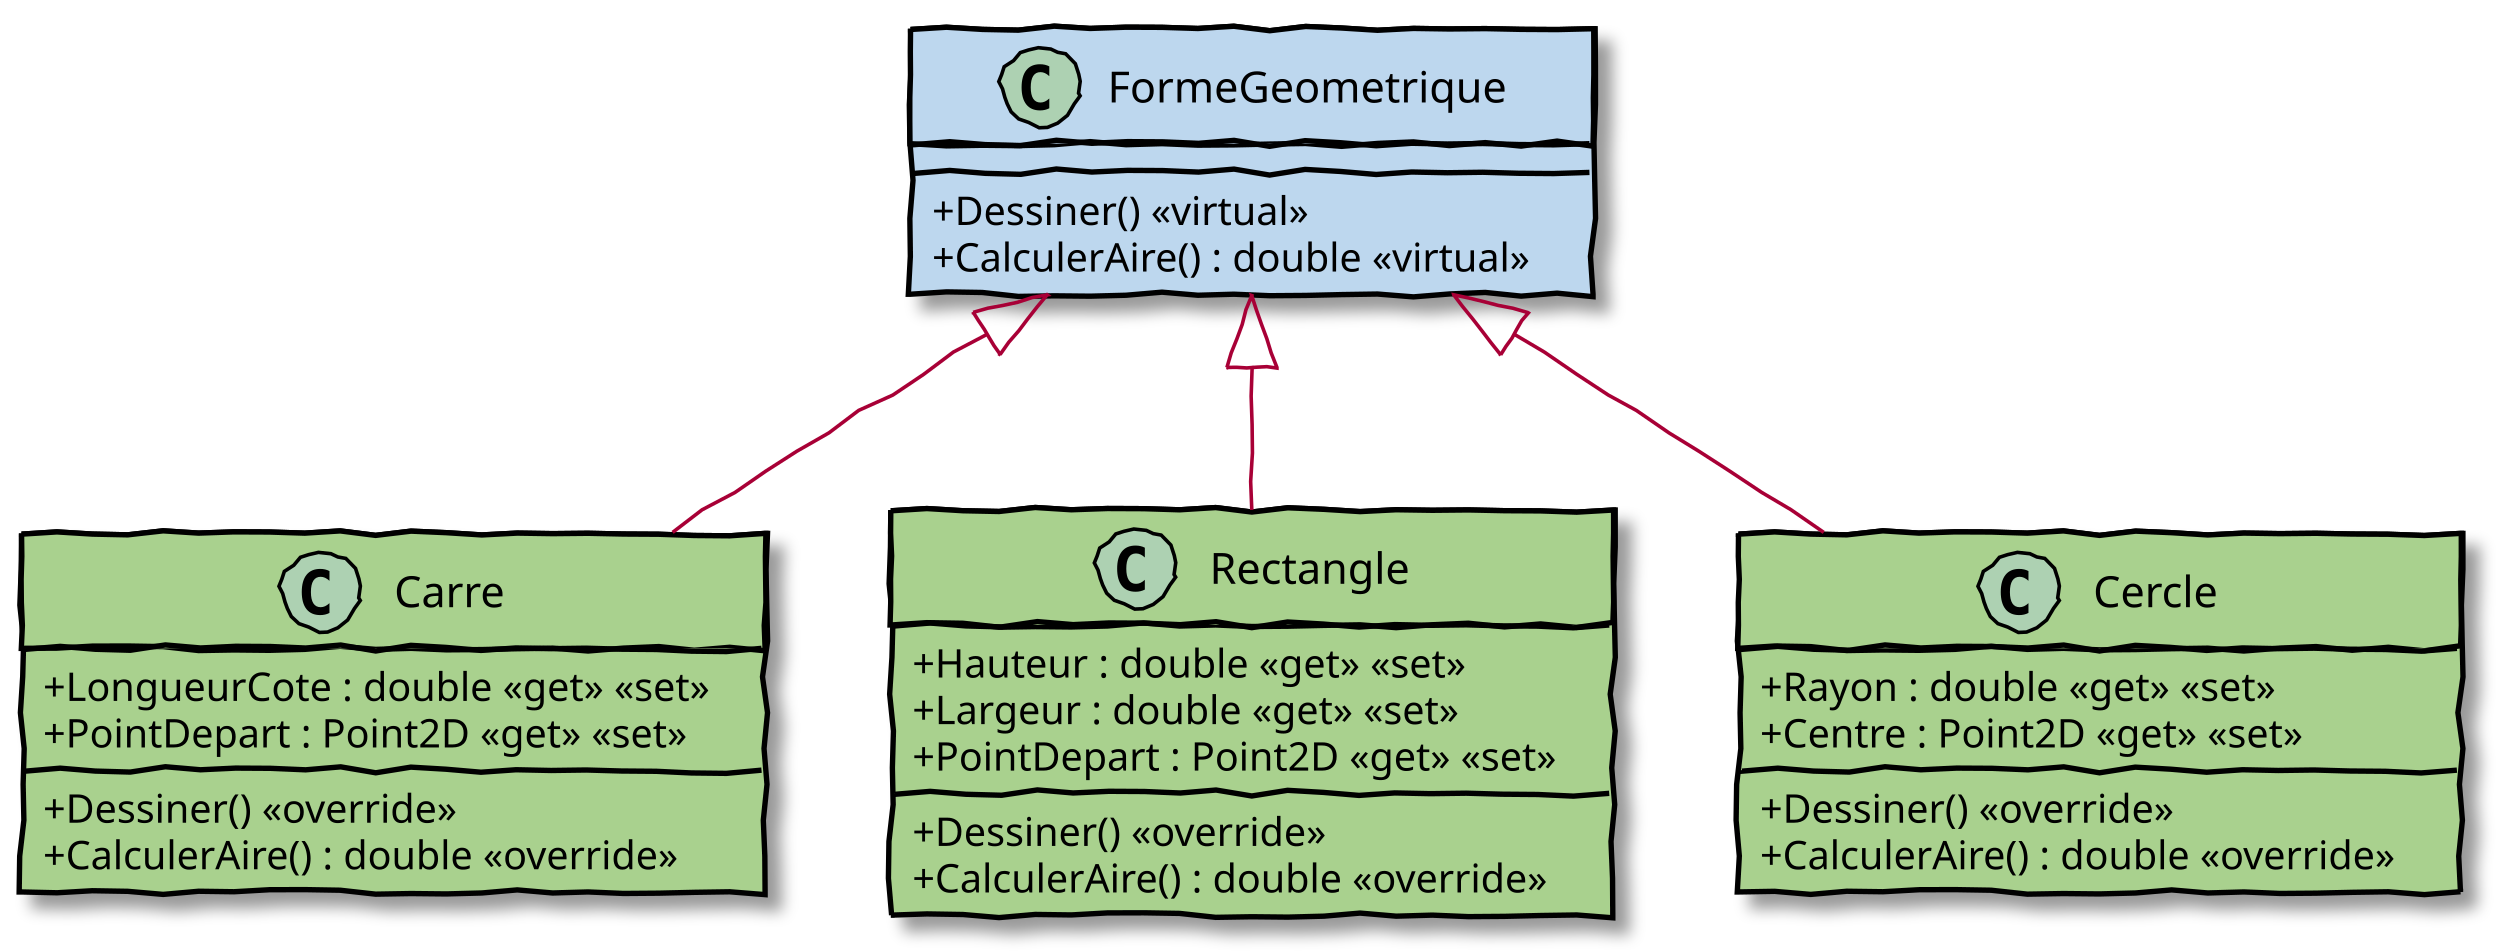
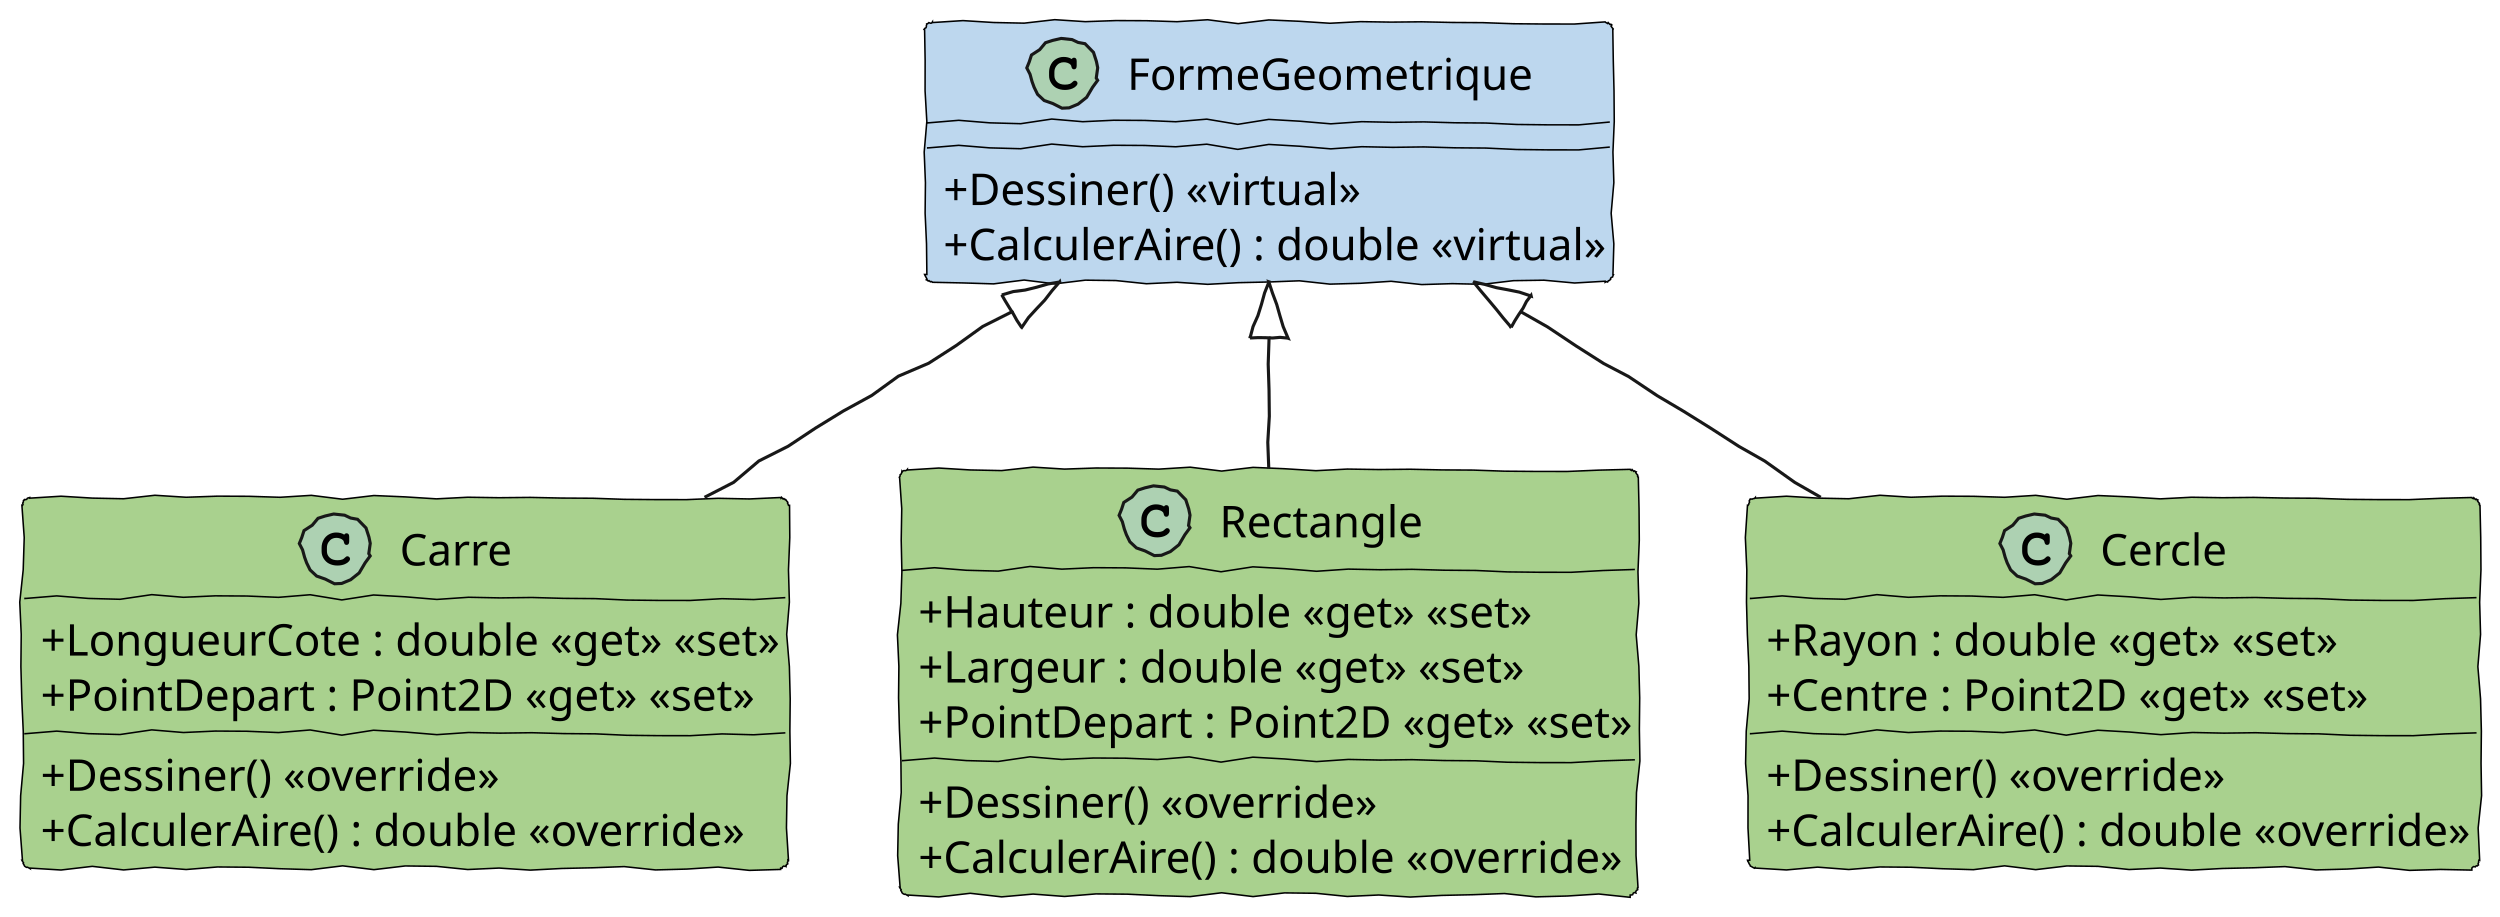
- <svg xmlns="http://www.w3.org/2000/svg" contentScriptType="application/ecmascript" contentStyleType="text/css" height="265px" preserveAspectRatio="none" style="width:696px;height:265px;" version="1.1" viewBox="0 0 696 265" width="696px" zoomAndPan="magnify">
-   <defs>
-     <filter height="300%" id="f1sbc9mkahw83j" width="300%" x="-1" y="-1">
-       <feGaussianBlur result="blurOut" stdDeviation="2.0" />
-       <feColorMatrix in="blurOut" result="blurOut2" type="matrix" values="0 0 0 0 0 0 0 0 0 0 0 0 0 0 0 0 0 0 .4 0" />
-       <feOffset dx="4.0" dy="4.0" in="blurOut2" result="blurOut3" />
-       <feBlend in="SourceGraphic" in2="blurOut3" mode="normal" />
-     </filter>
-   </defs>
+ <svg xmlns="http://www.w3.org/2000/svg" contentStyleType="text/css" height="293px" preserveAspectRatio="none" style="width:799px;height:293px;background:#FFFFFF;" version="1.1" viewBox="0 0 799 293" width="799px" zoomAndPan="magnify">
+   <defs />
  <g>
-     <polygon fill="#BDD7EE" filter="url(#f1sbc9mkahw83j)" points="253.5,8,253.5,8.21,263.5,7.586,273.5,8.193,283.5,8.4,293.5,7.287,303.5,7.922,313.5,7.574,323.5,7.617,333.5,7.932,343.5,7.309,353.5,8.554,363.5,7.37,373.5,7.802,383.5,8.432,393.5,7.914,403.5,8.068,413.5,7.968,423.5,8.178,433.5,8.239,443.5,8,444.086,8,444.171,18.559,444.179,29.117,443.755,39.676,443.964,50.234,444.202,60.793,442.779,71.352,443.5,81.91,443.5,82.589,433.5,81.614,423.5,82.444,413.5,81.415,403.5,81.842,393.5,82.652,383.5,81.861,373.5,82.016,363.5,82.249,353.5,82.326,343.5,81.906,333.5,82.197,323.5,81.338,313.5,82.195,303.5,82.458,293.5,82.355,283.5,82.523,273.5,81.427,263.5,81.258,253.5,81.91,252.879,81.91,253.441,71.352,253.304,60.793,254.181,50.234,253.325,39.676,253.157,29.117,253.728,18.559,253.5,8" style="stroke: #000000; stroke-width: 1.5;" />
-     <polygon fill="#BDD7EE" points="253.5,8,253.5,8.21,263.5,7.586,273.5,8.193,283.5,8.4,293.5,7.287,303.5,7.922,313.5,7.574,323.5,7.617,333.5,7.932,343.5,7.309,353.5,8.554,363.5,7.37,373.5,7.802,383.5,8.432,393.5,7.914,403.5,8.068,413.5,7.968,423.5,8.178,433.5,8.239,443.5,8,443.695,8,443.724,14.4,443.726,20.8,443.585,27.2,443.654,33.6,443.5,40,443.5,40.702,433.5,39.279,423.5,40.678,413.5,39.703,403.5,40.534,393.5,39.505,383.5,39.931,373.5,40.742,363.5,39.951,353.5,40.105,343.5,40.339,333.5,40.416,323.5,39.996,313.5,40.287,303.5,39.428,293.5,40.284,283.5,40.548,273.5,40.444,263.5,40.613,253.5,40,253.339,40,253.283,33.6,253.293,27.2,253.48,20.8,253.435,14.4,253.5,8" style="stroke: #000000; stroke-width: 1.5;" />
-     <polygon fill="#ADD1B2" points="300.711,26.676,299.098,28.879,297.191,32.106,294.464,34.28,291.597,35.47,289.312,35.573,286.375,34.086,283.603,33.114,281.5,31.141,280.396,28.883,279.742,27.084,279.101,24.736,278.06,22.715,278.86,20.741,279.56,18.579,282.189,16.869,284.039,14.651,286.328,13.914,289.05,13.28,292.54,13.657,294.452,14.559,296.675,14.967,299.377,17.736,300.319,20.659,300.729,22.653,300.265,25.94" style="stroke: #000000; stroke-width: 1.0;" />
-     <path d="M292.123,30.143 Q291.542,30.442 290.903,30.591 Q290.264,30.741 289.558,30.741 Q287.051,30.741 285.731,29.089 Q284.412,27.437 284.412,24.316 Q284.412,21.186 285.731,19.535 Q287.051,17.883 289.558,17.883 Q290.264,17.883 290.911,18.032 Q291.559,18.182 292.123,18.48 L292.123,21.203 Q291.492,20.622 290.899,20.352 Q290.305,20.082 289.674,20.082 Q288.33,20.082 287.645,21.149 Q286.96,22.216 286.96,24.316 Q286.96,26.408 287.645,27.474 Q288.33,28.541 289.674,28.541 Q290.305,28.541 290.899,28.271 Q291.492,28.002 292.123,27.42 Z " />
-     <text fill="#000000" font-family="sans-serif" font-size="12" lengthAdjust="spacingAndGlyphs" textLength="111" x="308.35" y="28.535">FormeGeometrique</text>
-     <path d="M254.5,40 L254.5,40.28 L264.395,39.448 L274.289,40.258 L284.184,40.533 L294.079,39.049 L303.974,39.896 L313.868,39.431 L323.763,39.489 L333.658,39.909 L343.553,39.078 L353.447,40.738 L363.342,39.16 L373.237,39.736 L383.132,40.576 L393.026,39.886 L402.921,40.091 L412.816,39.957 L422.711,40.238 L432.605,40.319 L442.5,40 " fill="#BDD7EE" style="stroke: #000000; stroke-width: 1.5;" />
-     <path d="M254.5,48 L254.5,48.28 L264.395,47.448 L274.289,48.258 L284.184,48.533 L294.079,47.049 L303.974,47.896 L313.868,47.431 L323.763,47.489 L333.658,47.909 L343.553,47.078 L353.447,48.738 L363.342,47.16 L373.237,47.736 L383.132,48.576 L393.026,47.886 L402.921,48.091 L412.816,47.957 L422.711,48.238 L432.605,48.319 L442.5,48 " fill="#BDD7EE" style="stroke: #000000; stroke-width: 1.5;" />
-     <text fill="#000000" font-family="sans-serif" font-size="11" lengthAdjust="spacingAndGlyphs" textLength="113" x="259.5" y="62.635">+Dessiner() «virtual»</text>
-     <text fill="#000000" font-family="sans-serif" font-size="11" lengthAdjust="spacingAndGlyphs" textLength="178" x="259.5" y="75.59">+CalculerAire() : double «virtual»</text>
-     <polygon fill="#A9D18E" filter="url(#f1sbc9mkahw83j)" points="6,148.5,6,148.71,15.857,148.086,25.714,148.693,35.571,148.9,45.429,147.787,55.286,148.422,65.143,148.073,75,148.117,84.857,148.432,94.714,147.809,104.571,149.054,114.429,147.87,124.286,148.302,134.143,148.932,144,148.414,153.857,148.568,163.714,148.468,173.571,148.679,183.429,148.739,193.286,149.086,203.143,149.171,213,148.5,213.679,148.5,213.255,158.482,213.464,168.464,213.702,178.446,212.279,188.428,213.679,198.41,212.703,208.392,213.534,218.374,212.505,228.356,212.931,238.338,213,248.32,213,249.062,203.143,248.272,193.286,248.426,183.429,248.659,173.571,248.737,163.714,248.316,153.857,248.607,144,247.748,134.143,248.605,124.286,248.869,114.429,248.765,104.571,248.933,94.714,247.837,84.857,247.668,75,247.699,65.143,248.261,55.286,248.124,45.429,249.002,35.571,248.146,25.714,247.977,15.857,248.549,6,248.32,5.333,248.32,5.481,238.338,6.649,228.356,6.436,218.374,6.734,208.392,5.678,198.41,6.319,188.428,6.59,178.446,5.528,168.464,5.904,158.482,6,148.5" style="stroke: #000000; stroke-width: 1.5;" />
-     <polygon fill="#A9D18E" points="6,148.5,6,148.71,15.857,148.086,25.714,148.693,35.571,148.9,45.429,147.787,55.286,148.422,65.143,148.073,75,148.117,84.857,148.432,94.714,147.809,104.571,149.054,114.429,147.87,124.286,148.302,134.143,148.932,144,148.414,153.857,148.568,163.714,148.468,173.571,148.679,183.429,148.739,193.286,149.086,203.143,149.171,213,148.5,213.226,148.5,213.085,154.9,213.155,161.3,213.234,167.7,212.76,174.1,213,180.5,213,181.179,203.143,180.203,193.286,181.034,183.429,180.005,173.571,180.431,163.714,181.242,153.857,180.451,144,180.605,134.143,180.839,124.286,180.916,114.429,180.496,104.571,180.787,94.714,179.928,84.857,180.784,75,181.048,65.143,180.945,55.286,181.113,45.429,180.017,35.571,179.848,25.714,179.879,15.857,180.441,6,180.5,5.934,180.5,6.227,174.1,5.942,167.7,5.886,161.3,6.076,154.9,6,148.5" style="stroke: #000000; stroke-width: 1.5;" />
-     <polygon fill="#ADD1B2" points="100.311,167.176,98.698,169.379,96.791,172.606,94.064,174.78,91.197,175.97,88.912,176.073,85.975,174.585,83.203,173.614,81.1,171.641,79.996,169.383,79.342,167.584,78.701,165.236,77.66,163.214,78.46,161.241,79.16,159.079,81.789,157.369,83.639,155.151,85.928,154.414,88.65,153.78,92.14,154.157,94.052,155.059,96.275,155.467,98.977,158.236,99.919,161.159,100.329,163.153,99.865,166.44" style="stroke: #000000; stroke-width: 1.0;" />
-     <path d="M91.723,170.643 Q91.142,170.942 90.503,171.091 Q89.864,171.241 89.158,171.241 Q86.651,171.241 85.332,169.589 Q84.012,167.937 84.012,164.816 Q84.012,161.686 85.332,160.035 Q86.651,158.383 89.158,158.383 Q89.864,158.383 90.511,158.532 Q91.159,158.682 91.723,158.981 L91.723,161.703 Q91.092,161.122 90.499,160.852 Q89.905,160.583 89.274,160.583 Q87.93,160.583 87.245,161.649 Q86.56,162.716 86.56,164.816 Q86.56,166.908 87.245,167.974 Q87.93,169.041 89.274,169.041 Q89.905,169.041 90.499,168.771 Q91.092,168.501 91.723,167.92 Z " />
-     <text fill="#000000" font-family="sans-serif" font-size="12" lengthAdjust="spacingAndGlyphs" textLength="32" x="109.75" y="169.035">Carre</text>
-     <path d="M7,180.5 L7,180.78 L16.762,179.948 L26.524,180.758 L36.286,181.033 L46.048,179.549 L55.809,180.396 L65.571,179.931 L75.333,179.989 L85.095,180.409 L94.857,179.578 L104.619,181.238 L114.381,179.66 L124.143,180.236 L133.905,181.076 L143.667,180.386 L153.429,180.591 L163.19,180.457 L172.952,180.738 L182.714,180.819 L192.476,181.281 L202.238,181.395 L212,180.5 " fill="#A9D18E" style="stroke: #000000; stroke-width: 1.5;" />
-     <text fill="#000000" font-family="sans-serif" font-size="11" lengthAdjust="spacingAndGlyphs" textLength="195" x="12" y="195.135">+LongueurCote : double «get» «set»</text>
-     <text fill="#000000" font-family="sans-serif" font-size="11" lengthAdjust="spacingAndGlyphs" textLength="186" x="12" y="208.09">+PointDepart : Point2D «get» «set»</text>
-     <path d="M7,214.41 L7,214.69 L16.762,213.858 L26.524,214.668 L36.286,214.943 L46.048,213.459 L55.809,214.306 L65.571,213.841 L75.333,213.899 L85.095,214.319 L94.857,213.488 L104.619,215.148 L114.381,213.57 L124.143,214.147 L133.905,214.986 L143.667,214.296 L153.429,214.501 L163.19,214.368 L172.952,214.648 L182.714,214.729 L192.476,215.191 L202.238,215.305 L212,214.41 " fill="#A9D18E" style="stroke: #000000; stroke-width: 1.5;" />
-     <text fill="#000000" font-family="sans-serif" font-size="11" lengthAdjust="spacingAndGlyphs" textLength="124" x="12" y="229.045">+Dessiner() «override»</text>
-     <text fill="#000000" font-family="sans-serif" font-size="11" lengthAdjust="spacingAndGlyphs" textLength="189" x="12" y="242">+CalculerAire() : double «override»</text>
-     <polygon fill="#A9D18E" filter="url(#f1sbc9mkahw83j)" points="248,142,248,142.21,258.05,141.586,268.1,142.193,278.15,142.4,288.2,141.287,298.25,141.922,308.3,141.573,318.35,141.617,328.4,141.932,338.45,141.309,348.5,142.554,358.55,141.37,368.6,141.802,378.65,142.432,388.7,141.914,398.75,142.068,408.8,141.968,418.85,142.179,428.9,142.239,438.95,142.586,449,142,449.671,142,449.679,152.252,449.255,162.505,449.464,172.757,449.702,183.009,448.279,193.262,449.678,203.514,448.704,213.766,449.534,224.018,448.505,234.271,448.932,244.523,449,254.775,449,255.517,438.95,254.727,428.9,254.881,418.85,255.114,408.8,255.192,398.75,254.772,388.7,255.063,378.65,254.203,368.6,255.06,358.55,255.324,348.5,255.22,338.45,255.388,328.4,254.292,318.35,254.123,308.3,254.154,298.25,254.716,288.2,254.579,278.15,255.457,268.1,254.601,258.05,254.432,248,254.775,248.228,254.775,247.333,244.523,247.481,234.271,248.649,224.018,248.436,213.766,248.734,203.514,247.678,193.262,248.319,183.009,248.59,172.757,247.528,162.505,247.904,152.252,248,142" style="stroke: #000000; stroke-width: 1.5;" />
-     <polygon fill="#A9D18E" points="248,142,248,142.21,258.05,141.586,268.1,142.193,278.15,142.4,288.2,141.287,298.25,141.922,308.3,141.573,318.35,141.617,328.4,141.932,338.45,141.309,348.5,142.554,358.55,141.37,368.6,141.802,378.65,142.432,388.7,141.914,398.75,142.068,408.8,141.968,418.85,142.179,428.9,142.239,438.95,142.586,449,142,449.224,142,449.226,148.4,449.085,154.8,449.154,161.2,449.234,167.6,449,174,449,173.279,438.95,174.679,428.9,173.703,418.85,174.534,408.8,173.505,398.75,173.931,388.7,174.742,378.65,173.951,368.6,174.105,358.55,174.339,348.5,174.416,338.45,173.996,328.4,174.287,318.35,173.428,308.3,174.284,298.25,174.548,288.2,174.445,278.15,174.613,268.1,173.517,258.05,173.348,248,174,247.793,174,247.98,167.6,247.935,161.2,248.227,154.8,247.942,148.4,248,142" style="stroke: #000000; stroke-width: 1.5;" />
-     <polygon fill="#ADD1B2" points="327.311,160.676,325.698,162.879,323.791,166.106,321.064,168.28,318.197,169.47,315.912,169.573,312.975,168.085,310.203,167.114,308.099,165.141,306.996,162.883,306.342,161.084,305.701,158.736,304.66,156.714,305.46,154.741,306.16,152.579,308.789,150.869,310.639,148.651,312.928,147.914,315.65,147.28,319.14,147.657,321.052,148.559,323.275,148.967,325.977,151.736,326.919,154.659,327.329,156.653,326.865,159.94" style="stroke: #000000; stroke-width: 1.0;" />
-     <path d="M318.723,164.143 Q318.142,164.442 317.503,164.591 Q316.864,164.741 316.158,164.741 Q313.651,164.741 312.332,163.089 Q311.012,161.437 311.012,158.316 Q311.012,155.186 312.332,153.535 Q313.651,151.883 316.158,151.883 Q316.864,151.883 317.511,152.032 Q318.159,152.182 318.723,152.481 L318.723,155.203 Q318.092,154.622 317.499,154.352 Q316.905,154.083 316.274,154.083 Q314.93,154.083 314.245,155.149 Q313.56,156.216 313.56,158.316 Q313.56,160.408 314.245,161.474 Q314.93,162.541 316.274,162.541 Q316.905,162.541 317.499,162.271 Q318.092,162.001 318.723,161.42 Z " />
-     <text fill="#000000" font-family="sans-serif" font-size="12" lengthAdjust="spacingAndGlyphs" textLength="56" x="336.75" y="162.535">Rectangle</text>
-     <path d="M249,174 L249,174.28 L258.95,173.448 L268.9,174.258 L278.85,174.533 L288.8,173.049 L298.75,173.896 L308.7,173.431 L318.65,173.489 L328.6,173.909 L338.55,173.078 L348.5,174.738 L358.45,173.16 L368.4,173.736 L378.35,174.576 L388.3,173.886 L398.25,174.091 L408.2,173.957 L418.15,174.238 L428.1,174.319 L438.05,174.781 L448,174 " fill="#A9D18E" style="stroke: #000000; stroke-width: 1.5;" />
-     <text fill="#000000" font-family="sans-serif" font-size="11" lengthAdjust="spacingAndGlyphs" textLength="161" x="254" y="188.635">+Hauteur : double «get» «set»</text>
-     <text fill="#000000" font-family="sans-serif" font-size="11" lengthAdjust="spacingAndGlyphs" textLength="160" x="254" y="201.59">+Largeur : double «get» «set»</text>
-     <text fill="#000000" font-family="sans-serif" font-size="11" lengthAdjust="spacingAndGlyphs" textLength="186" x="254" y="214.545">+PointDepart : Point2D «get» «set»</text>
-     <path d="M249,220.865 L249,221.145 L258.95,220.313 L268.9,221.123 L278.85,221.398 L288.8,219.914 L298.75,220.762 L308.7,220.297 L318.65,220.354 L328.6,220.774 L338.55,219.943 L348.5,221.603 L358.45,220.025 L368.4,220.601 L378.35,221.441 L388.3,220.751 L398.25,220.956 L408.2,220.823 L418.15,221.103 L428.1,221.184 L438.05,221.646 L448,220.865 " fill="#A9D18E" style="stroke: #000000; stroke-width: 1.5;" />
-     <text fill="#000000" font-family="sans-serif" font-size="11" lengthAdjust="spacingAndGlyphs" textLength="124" x="254" y="235.5">+Dessiner() «override»</text>
-     <text fill="#000000" font-family="sans-serif" font-size="11" lengthAdjust="spacingAndGlyphs" textLength="189" x="254" y="248.455">+CalculerAire() : double «override»</text>
-     <polygon fill="#A9D18E" filter="url(#f1sbc9mkahw83j)" points="484,148.5,484,148.71,494.05,148.086,504.1,148.693,514.15,148.9,524.2,147.787,534.25,148.422,544.3,148.073,554.35,148.117,564.4,148.432,574.45,147.809,584.5,149.054,594.55,147.87,604.6,148.302,614.65,148.932,624.7,148.414,634.75,148.568,644.8,148.468,654.85,148.679,664.9,148.739,674.95,149.086,685,148.5,685.671,148.5,685.679,158.482,685.255,168.464,685.464,178.446,685.702,188.428,684.279,198.41,685.678,208.392,684.703,218.374,685.534,228.356,684.505,238.338,685,248.32,685,248.252,674.95,249.062,664.9,248.272,654.85,248.426,644.8,248.659,634.75,248.737,624.7,248.316,614.65,248.607,604.6,247.748,594.55,248.605,584.5,248.869,574.45,248.765,564.4,248.933,554.35,247.837,544.3,247.668,534.25,247.699,524.2,248.261,514.15,248.124,504.1,249.002,494.05,248.146,484,248.32,483.657,248.32,484.228,238.338,483.333,228.356,483.481,218.374,484.649,208.392,484.436,198.41,484.735,188.428,483.678,178.446,484.319,168.464,484.59,158.482,484,148.5" style="stroke: #000000; stroke-width: 1.5;" />
-     <polygon fill="#A9D18E" points="484,148.5,484,148.71,494.05,148.086,504.1,148.693,514.15,148.9,524.2,147.787,534.25,148.422,544.3,148.073,554.35,148.117,564.4,148.432,574.45,147.809,584.5,149.054,594.55,147.87,604.6,148.302,614.65,148.932,624.7,148.414,634.75,148.568,644.8,148.468,654.85,148.679,664.9,148.739,674.95,149.086,685,148.5,685.224,148.5,685.226,154.9,685.085,161.3,685.154,167.7,685.234,174.1,685,180.5,685,179.779,674.95,181.179,664.9,180.203,654.85,181.034,644.8,180.005,634.75,180.431,624.7,181.242,614.65,180.451,604.6,180.605,594.55,180.839,584.5,180.916,574.45,180.496,564.4,180.787,554.35,179.928,544.3,180.784,534.25,181.048,524.2,180.945,514.15,181.113,504.1,180.017,494.05,179.848,484,180.5,483.793,180.5,483.98,174.1,483.935,167.7,484.227,161.3,483.942,154.9,484,148.5" style="stroke: #000000; stroke-width: 1.5;" />
-     <polygon fill="#ADD1B2" points="573.311,167.176,571.698,169.379,569.791,172.606,567.064,174.78,564.197,175.97,561.912,176.073,558.975,174.585,556.203,173.614,554.1,171.641,552.996,169.383,552.342,167.584,551.701,165.236,550.66,163.214,551.46,161.241,552.16,159.079,554.789,157.369,556.639,155.151,558.928,154.414,561.65,153.78,565.14,154.157,567.052,155.059,569.275,155.467,571.977,158.236,572.919,161.159,573.329,163.153,572.865,166.44" style="stroke: #000000; stroke-width: 1.0;" />
-     <path d="M564.723,170.643 Q564.142,170.942 563.503,171.091 Q562.864,171.241 562.158,171.241 Q559.651,171.241 558.332,169.589 Q557.012,167.937 557.012,164.816 Q557.012,161.686 558.332,160.035 Q559.651,158.383 562.158,158.383 Q562.864,158.383 563.511,158.532 Q564.159,158.682 564.723,158.981 L564.723,161.703 Q564.092,161.122 563.499,160.852 Q562.905,160.583 562.274,160.583 Q560.93,160.583 560.245,161.649 Q559.56,162.716 559.56,164.816 Q559.56,166.908 560.245,167.974 Q560.93,169.041 562.274,169.041 Q562.905,169.041 563.499,168.771 Q564.092,168.501 564.723,167.92 Z " />
-     <text fill="#000000" font-family="sans-serif" font-size="12" lengthAdjust="spacingAndGlyphs" textLength="36" x="582.75" y="169.035">Cercle</text>
-     <path d="M485,180.5 L485,180.78 L494.95,179.948 L504.9,180.758 L514.85,181.033 L524.8,179.549 L534.75,180.396 L544.7,179.931 L554.65,179.989 L564.6,180.409 L574.55,179.578 L584.5,181.238 L594.45,179.66 L604.4,180.236 L614.35,181.076 L624.3,180.386 L634.25,180.591 L644.2,180.457 L654.15,180.738 L664.1,180.819 L674.05,181.281 L684,180.5 " fill="#A9D18E" style="stroke: #000000; stroke-width: 1.5;" />
-     <text fill="#000000" font-family="sans-serif" font-size="11" lengthAdjust="spacingAndGlyphs" textLength="151" x="490" y="195.135">+Rayon : double «get» «set»</text>
-     <text fill="#000000" font-family="sans-serif" font-size="11" lengthAdjust="spacingAndGlyphs" textLength="159" x="490" y="208.09">+Centre : Point2D «get» «set»</text>
-     <path d="M485,214.41 L485,214.69 L494.95,213.858 L504.9,214.668 L514.85,214.943 L524.8,213.459 L534.75,214.306 L544.7,213.841 L554.65,213.899 L564.6,214.319 L574.55,213.488 L584.5,215.148 L594.45,213.57 L604.4,214.147 L614.35,214.986 L624.3,214.296 L634.25,214.501 L644.2,214.368 L654.15,214.648 L664.1,214.729 L674.05,215.191 L684,214.41 " fill="#A9D18E" style="stroke: #000000; stroke-width: 1.5;" />
-     <text fill="#000000" font-family="sans-serif" font-size="11" lengthAdjust="spacingAndGlyphs" textLength="124" x="490" y="229.045">+Dessiner() «override»</text>
-     <text fill="#000000" font-family="sans-serif" font-size="11" lengthAdjust="spacingAndGlyphs" textLength="189" x="490" y="242">+CalculerAire() : double «override»</text>
-     <path d="M274.44,92.95 L274.59,93.187 L265.425,98.01 L257.14,104.222 L248.568,109.981 L239.055,114.255 L230.79,120.498 L221.821,125.632 L213.133,131.207 L204.639,137.089 L195.476,141.914 L187.25,148.22 " fill="none" style="stroke: #A80036; stroke-width: 1.0;" />
-     <polygon fill="none" points="270.92,86.89,270.936,86.958,275.017,85.797,279.191,85.037,283.334,84.146,287.378,82.826,291.56,82.1,291.54,82.084,288.818,85.336,286.2,88.669,283.652,92.058,280.859,95.253,278.41,98.72,278.566,98.819,276.735,96.242,275.358,93.953,274.038,91.699,272.394,89.241,270.92,86.89" style="stroke: #A80036; stroke-width: 1.0;" />
-     <path d="M348.5,102.36 L348.593,102.36 L348.316,110.282 L348.586,118.204 L348.678,126.126 L348.183,134.048 L348.5,141.97 " fill="none" style="stroke: #A80036; stroke-width: 1.0;" />
-     <polygon fill="none" points="341.5,102.29,341.566,102.313,342.77,98.244,344.361,94.311,345.826,90.334,346.876,86.211,348.5,82.29,348.476,82.281,349.766,86.243,351.179,90.248,352.679,94.282,353.882,98.214,355.5,102.29,355.5,102.475,352.7,102.08,349.9,102.224,347.1,102.434,344.3,102.261,341.5,102.29" style="stroke: #A80036; stroke-width: 1.0;" />
-     <path d="M421.63,92.95 L421.781,93.186 L429.942,98.012 L438.989,104.221 L447.748,109.98 L455.556,114.257 L464.624,120.498 L472.983,125.633 L481.624,131.209 L490.461,137.089 L498.622,141.917 L507.73,148.22 " fill="none" style="stroke: #A80036; stroke-width: 1.0;" />
-     <polygon fill="none" points="417.78,98.79,417.835,98.833,415.061,95.367,412.611,92.154,410.055,88.858,407.153,85.291,404.73,82.1,404.724,82.075,408.819,82.944,412.944,83.94,417.091,85.024,421.165,85.804,425.34,87.01,425.495,87.11,423.651,89.252,422.26,91.686,420.925,94.156,419.268,96.419,417.78,98.79" style="stroke: #A80036; stroke-width: 1.0;" />
+     <g id="elem_FormeGeometrique">
+       <polygon fill="#BDD7EE" points="298,7,298,7.21,307.773,6.586,317.546,7.193,327.318,7.4,337.091,6.287,346.864,6.922,356.636,6.574,366.409,6.617,376.182,6.932,385.954,6.309,395.727,7.554,405.5,6.37,415.273,6.802,425.046,7.432,434.818,6.914,444.591,7.068,454.364,6.968,464.136,7.178,473.909,7.239,483.682,7.586,493.454,7.671,503.227,7.679,513,7,513.033,7.078,513.413,7.289,513.797,7.509,513.969,7.217,514.501,7.795,514.768,7.732,514.677,7.694,515.079,8.154,514.908,8.376,515.186,8.784,515.582,9.241,515.5,9.5,515.451,9.5,515.605,19.277,515.839,29.055,515.916,38.832,515.496,48.609,515.787,58.387,514.928,68.164,515.784,77.941,515.5,87.719,515.669,87.789,515.49,88.129,515.396,88.504,514.912,88.718,514.713,89.05,514.768,89.487,514.688,89.295,514.407,89.615,514.036,89.719,513.794,90.136,513.331,90.019,513,90.219,513,89.876,503.227,90.447,493.454,89.552,483.682,89.7,473.909,90.868,464.136,90.654,454.364,90.953,444.591,89.897,434.818,90.538,425.046,90.809,415.273,89.746,405.5,90.123,395.727,90.345,385.954,90.871,376.182,90.215,366.409,90.681,356.636,89.665,346.864,89.541,337.091,90.722,327.318,89.502,317.546,90.728,307.773,90.425,298,90.219,297.966,90.136,297.601,89.963,297.351,90.067,296.901,89.687,296.661,89.815,296.232,89.487,296.062,89.416,296.276,89.212,296.089,88.841,295.868,88.457,295.661,88.078,295.5,87.719,296.227,87.719,296.114,77.941,295.669,68.164,295.768,58.387,295.37,48.609,296.216,38.832,295.655,29.055,295.673,19.277,295.5,9.5,295.313,9.422,295.522,9.095,295.956,8.861,296.072,8.494,296.073,8.08,296.232,7.732,296.191,7.633,296.558,7.518,296.852,7.228,297.346,7.421,297.741,7.374,298,7" style="stroke:#000000;stroke-width:0.5;" />
+       <polygon fill="#ADD1B2" points="350.811,25.676,349.198,27.879,347.291,31.106,344.564,33.28,341.697,34.47,339.412,34.573,336.475,33.086,333.703,32.114,331.599,30.141,330.496,27.883,329.842,26.084,329.201,23.736,328.16,21.715,328.96,19.741,329.66,17.579,332.289,15.87,334.139,13.651,336.428,12.914,339.15,12.28,342.64,12.657,344.552,13.559,346.775,13.967,349.477,16.736,350.419,19.659,350.829,21.653,350.365,24.94" style="stroke:#181818;stroke-width:1.0;" />
+       <path d="M342.516,18.875 Q342.672,18.656 342.859,18.547 Q343.047,18.438 343.266,18.438 Q343.641,18.438 343.875,18.695 Q344.109,18.953 344.109,19.562 L344.109,21.016 Q344.109,21.625 343.875,21.891 Q343.641,22.156 343.266,22.156 Q342.922,22.156 342.719,21.953 Q342.516,21.766 342.406,21.25 Q342.359,20.891 342.172,20.703 Q341.844,20.328 341.234,20.109 Q340.625,19.891 340,19.891 Q339.234,19.891 338.602,20.219 Q337.969,20.547 337.477,21.297 Q336.984,22.047 336.984,23.078 L336.984,24.172 Q336.984,25.406 337.875,26.227 Q338.766,27.047 340.359,27.047 Q341.297,27.047 341.953,26.797 Q342.344,26.641 342.766,26.203 Q343.031,25.938 343.18,25.859 Q343.328,25.781 343.531,25.781 Q343.859,25.781 344.117,26.039 Q344.375,26.297 344.375,26.641 Q344.375,26.984 344.031,27.391 Q343.531,27.969 342.734,28.297 Q341.656,28.75 340.359,28.75 Q338.844,28.75 337.641,28.125 Q336.656,27.625 335.969,26.555 Q335.281,25.484 335.281,24.203 L335.281,23.047 Q335.281,21.719 335.898,20.57 Q336.516,19.422 337.609,18.805 Q338.703,18.188 339.938,18.188 Q340.672,18.188 341.32,18.352 Q341.969,18.516 342.516,18.875 Z " fill="#000000" />
+       <text fill="#000000" font-family="sans-serif" font-size="14" lengthAdjust="spacing" textLength="123" x="360.25" y="28.729">FormeGeometrique</text>
+       <path d="M296.5,39 L296.5,39.28 L306.409,38.448 L316.318,39.258 L326.227,39.533 L336.136,38.049 L346.046,38.896 L355.954,38.431 L365.864,38.489 L375.773,38.909 L385.682,38.078 L395.591,39.738 L405.5,38.16 L415.409,38.736 L425.318,39.576 L435.227,38.886 L445.136,39.091 L455.046,38.957 L464.954,39.238 L474.864,39.319 L484.773,39.781 L494.682,39.895 L504.591,39.906 L514.5,39 " fill="#BDD7EE" style="stroke:#000000;stroke-width:0.5;" />
+       <path d="M296.5,47 L296.5,47.28 L306.409,46.448 L316.318,47.258 L326.227,47.533 L336.136,46.049 L346.046,46.896 L355.954,46.431 L365.864,46.489 L375.773,46.909 L385.682,46.078 L395.591,47.738 L405.5,46.16 L415.409,46.736 L425.318,47.576 L435.227,46.886 L445.136,47.091 L455.046,46.957 L464.954,47.238 L474.864,47.319 L484.773,47.781 L494.682,47.895 L504.591,47.906 L514.5,47 " fill="#BDD7EE" style="stroke:#000000;stroke-width:0.5;" />
+       <text fill="#000000" font-family="sans-serif" font-size="14" lengthAdjust="spacing" textLength="132" x="301.5" y="65.533">+Dessiner() «virtual»</text>
+       <text fill="#000000" font-family="sans-serif" font-size="14" lengthAdjust="spacing" textLength="208" x="301.5" y="83.143">+CalculerAire() : double «virtual»</text>
+     </g>
+     <g id="elem_Carre">
+       <polygon fill="#A9D18E" points="9.5,159,9.5,159.21,19.5,158.586,29.5,159.193,39.5,159.4,49.5,158.287,59.5,158.922,69.5,158.573,79.5,158.617,89.5,158.932,99.5,158.309,109.5,159.554,119.5,158.37,129.5,158.802,139.5,159.432,149.5,158.914,159.5,159.068,169.5,158.968,179.5,159.179,189.5,159.239,199.5,159.586,209.5,159.671,219.5,159.679,229.5,159.255,239.5,159.464,249.5,159,249.59,159.216,249.762,158.924,250.294,159.502,250.523,159.348,250.982,159.75,251.268,159.732,251.115,159.669,251.393,160.077,251.789,160.534,251.692,160.787,251.886,161.16,252,161.5,252.339,161.5,252.416,171.812,251.996,182.125,252.287,192.438,251.428,202.75,252.284,213.062,252.548,223.375,252.445,233.688,252.613,244,251.517,254.312,251.348,264.625,252,274.938,251.809,274.858,251.835,275.284,251.647,275.62,251.77,276.085,251.36,276.329,251.268,276.705,251.224,276.6,250.943,276.922,250.476,276.793,250.141,276.985,249.936,277.491,249.5,277.438,249.5,277.873,239.5,278.172,229.5,277.116,219.5,277.757,209.5,278.028,199.5,276.965,189.5,277.342,179.5,277.563,169.5,278.089,159.5,277.433,149.5,277.9,139.5,276.884,129.5,276.76,119.5,277.941,109.5,276.721,99.5,277.947,89.5,277.644,79.5,277.17,69.5,277.084,59.5,277.896,49.5,277.138,39.5,278.029,29.5,276.885,19.5,278.055,9.5,277.438,9.562,277.587,9.178,277.366,8.799,277.159,8.532,277.222,8.164,277.041,7.732,276.705,7.784,276.727,7.668,276.386,7.399,275.981,7.513,275.736,7.194,275.311,7,274.938,7.173,274.938,6.392,264.625,6.595,254.312,7.531,244,7.43,233.688,6.957,223.375,6.678,213.062,6.781,202.75,6.314,192.438,7.415,182.125,7.74,171.812,7,161.5,7.162,161.567,7.361,161.235,7.251,160.775,7.466,160.451,7.466,160.036,7.732,159.732,7.769,159.82,8.117,159.662,8.51,159.609,8.764,159.222,9.129,159.105,9.5,159" style="stroke:#000000;stroke-width:0.5;" />
+       <polygon fill="#ADD1B2" points="118.311,177.676,116.698,179.879,114.791,183.106,112.064,185.28,109.197,186.47,106.912,186.573,103.975,185.085,101.203,184.114,99.1,182.141,97.996,179.883,97.342,178.084,96.701,175.736,95.66,173.714,96.46,171.741,97.16,169.579,99.789,167.869,101.639,165.651,103.928,164.914,106.65,164.28,110.14,164.657,112.052,165.559,114.275,165.967,116.977,168.736,117.919,171.659,118.329,173.653,117.865,176.94" style="stroke:#181818;stroke-width:1.0;" />
+       <path d="M110.016,170.875 Q110.172,170.656 110.359,170.547 Q110.547,170.438 110.766,170.438 Q111.141,170.438 111.375,170.695 Q111.609,170.953 111.609,171.562 L111.609,173.016 Q111.609,173.625 111.375,173.891 Q111.141,174.156 110.766,174.156 Q110.422,174.156 110.219,173.953 Q110.016,173.766 109.906,173.25 Q109.859,172.891 109.672,172.703 Q109.344,172.328 108.734,172.109 Q108.125,171.891 107.5,171.891 Q106.734,171.891 106.102,172.219 Q105.469,172.547 104.977,173.297 Q104.484,174.047 104.484,175.078 L104.484,176.172 Q104.484,177.406 105.375,178.227 Q106.266,179.047 107.859,179.047 Q108.797,179.047 109.453,178.797 Q109.844,178.641 110.266,178.203 Q110.531,177.938 110.68,177.859 Q110.828,177.781 111.031,177.781 Q111.359,177.781 111.617,178.039 Q111.875,178.297 111.875,178.641 Q111.875,178.984 111.531,179.391 Q111.031,179.969 110.234,180.297 Q109.156,180.75 107.859,180.75 Q106.344,180.75 105.141,180.125 Q104.156,179.625 103.469,178.555 Q102.781,177.484 102.781,176.203 L102.781,175.047 Q102.781,173.719 103.398,172.57 Q104.016,171.422 105.109,170.805 Q106.203,170.188 107.438,170.188 Q108.172,170.188 108.82,170.352 Q109.469,170.516 110.016,170.875 Z " fill="#000000" />
+       <text fill="#000000" font-family="sans-serif" font-size="14" lengthAdjust="spacing" textLength="36" x="127.75" y="180.728">Carre</text>
+       <path d="M8,191 L8,191.28 L18.125,190.448 L28.25,191.258 L38.375,191.533 L48.5,190.049 L58.625,190.896 L68.75,190.431 L78.875,190.489 L89,190.909 L99.125,190.078 L109.25,191.738 L119.375,190.16 L129.5,190.736 L139.625,191.576 L149.75,190.886 L159.875,191.091 L170,190.957 L180.125,191.238 L190.25,191.319 L200.375,191.781 L210.5,191.895 L220.625,191.906 L230.75,191.339 L240.875,191.618 L251,191 " fill="#A9D18E" style="stroke:#000000;stroke-width:0.5;" />
+       <text fill="#000000" font-family="sans-serif" font-size="14" lengthAdjust="spacing" textLength="233" x="13" y="209.533">+LongueurCote : double «get» «set»</text>
+       <text fill="#000000" font-family="sans-serif" font-size="14" lengthAdjust="spacing" textLength="224" x="13" y="227.143">+PointDepart : Point2D «get» «set»</text>
+       <path d="M8,234.219 L8,234.499 L18.125,233.666 L28.25,234.476 L38.375,234.752 L48.5,233.268 L58.625,234.115 L68.75,233.65 L78.875,233.707 L89,234.128 L99.125,233.297 L109.25,234.957 L119.375,233.378 L129.5,233.955 L139.625,234.795 L149.75,234.104 L159.875,234.31 L170,234.176 L180.125,234.457 L190.25,234.538 L200.375,235 L210.5,235.113 L220.625,235.124 L230.75,234.558 L240.875,234.837 L251,234.219 " fill="#A9D18E" style="stroke:#000000;stroke-width:0.5;" />
+       <text fill="#000000" font-family="sans-serif" font-size="14" lengthAdjust="spacing" textLength="146" x="13" y="252.752">+Dessiner() «override»</text>
+       <text fill="#000000" font-family="sans-serif" font-size="14" lengthAdjust="spacing" textLength="222" x="13" y="270.361">+CalculerAire() : double «override»</text>
+     </g>
+     <g id="elem_Rectangle">
+       <polygon fill="#A9D18E" points="290,150,290,150.21,300.043,149.586,310.087,150.193,320.13,150.4,330.174,149.287,340.217,149.922,350.261,149.573,360.304,149.617,370.348,149.932,380.391,149.309,390.435,150.554,400.478,149.37,410.522,149.802,420.565,150.432,430.609,149.914,440.652,150.068,450.696,149.968,460.739,150.179,470.783,150.239,480.826,150.586,490.87,150.671,500.913,150.679,510.957,150.255,521,150,521.059,150.143,521.443,150.363,521.615,150.071,522.147,150.648,522.376,150.494,522.768,150.732,522.932,150.8,522.762,151.023,523.04,151.431,523.436,151.887,523.338,152.14,523.5,152.5,523.605,152.5,523.839,162.581,523.916,172.661,523.496,182.742,523.787,192.822,522.928,202.903,523.784,212.983,524.048,223.064,523.944,233.144,524.113,243.225,523.017,253.305,522.848,263.386,522.879,273.466,523.5,283.547,523.482,283.539,523.293,283.875,523.417,284.341,523.007,284.585,522.809,284.917,522.768,285.315,522.797,285.385,522.329,285.256,521.994,285.448,521.79,285.954,521.409,286.035,521,286.047,521,286.781,510.957,285.725,500.913,286.366,490.87,286.637,480.826,285.575,470.783,285.951,460.739,286.173,450.696,286.699,440.652,286.043,430.609,286.509,420.565,285.493,410.522,285.37,400.478,286.55,390.435,285.33,380.391,286.556,370.348,286.253,360.304,285.779,350.261,285.693,340.217,286.506,330.174,285.748,320.13,286.639,310.087,285.494,300.043,286.664,290,286.047,290.062,286.196,289.678,285.976,289.299,285.769,289.032,285.831,288.664,285.65,288.232,285.315,288.284,285.336,288.168,284.995,287.899,284.591,288.014,284.345,287.694,283.92,287.5,283.547,287.673,283.547,286.892,273.466,287.095,263.386,288.031,253.305,287.93,243.225,287.457,233.144,287.178,223.064,287.281,212.983,286.814,202.903,287.915,192.822,288.24,182.742,288.026,172.661,288.195,162.581,287.5,152.5,287.458,152.483,287.673,152.158,287.673,151.744,288.027,151.476,288.162,151.117,288.232,150.732,288.303,150.902,288.557,150.515,288.922,150.398,289.349,150.429,289.719,150.321,290,150" style="stroke:#000000;stroke-width:0.5;" />
+       <polygon fill="#ADD1B2" points="380.311,168.676,378.698,170.879,376.791,174.106,374.064,176.28,371.197,177.47,368.912,177.573,365.975,176.085,363.203,175.114,361.099,173.141,359.996,170.883,359.342,169.084,358.701,166.736,357.66,164.714,358.46,162.741,359.16,160.579,361.789,158.869,363.639,156.651,365.928,155.914,368.65,155.28,372.14,155.657,374.052,156.559,376.275,156.967,378.977,159.736,379.919,162.659,380.329,164.653,379.865,167.94" style="stroke:#181818;stroke-width:1.0;" />
+       <path d="M372.016,161.875 Q372.172,161.656 372.359,161.547 Q372.547,161.438 372.766,161.438 Q373.141,161.438 373.375,161.695 Q373.609,161.953 373.609,162.562 L373.609,164.016 Q373.609,164.625 373.375,164.891 Q373.141,165.156 372.766,165.156 Q372.422,165.156 372.219,164.953 Q372.016,164.766 371.906,164.25 Q371.859,163.891 371.672,163.703 Q371.344,163.328 370.734,163.109 Q370.125,162.891 369.5,162.891 Q368.734,162.891 368.102,163.219 Q367.469,163.547 366.977,164.297 Q366.484,165.047 366.484,166.078 L366.484,167.172 Q366.484,168.406 367.375,169.227 Q368.266,170.047 369.859,170.047 Q370.797,170.047 371.453,169.797 Q371.844,169.641 372.266,169.203 Q372.531,168.938 372.68,168.859 Q372.828,168.781 373.031,168.781 Q373.359,168.781 373.617,169.039 Q373.875,169.297 373.875,169.641 Q373.875,169.984 373.531,170.391 Q373.031,170.969 372.234,171.297 Q371.156,171.75 369.859,171.75 Q368.344,171.75 367.141,171.125 Q366.156,170.625 365.469,169.555 Q364.781,168.484 364.781,167.203 L364.781,166.047 Q364.781,164.719 365.398,163.57 Q366.016,162.422 367.109,161.805 Q368.203,161.188 369.438,161.188 Q370.172,161.188 370.82,161.352 Q371.469,161.516 372.016,161.875 Z " fill="#000000" />
+       <text fill="#000000" font-family="sans-serif" font-size="14" lengthAdjust="spacing" textLength="64" x="389.75" y="171.728">Rectangle</text>
+       <path d="M288.5,182 L288.5,182.28 L298.674,181.448 L308.848,182.258 L319.022,182.533 L329.196,181.049 L339.37,181.896 L349.543,181.431 L359.717,181.489 L369.891,181.909 L380.065,181.078 L390.239,182.738 L400.413,181.16 L410.587,181.736 L420.761,182.576 L430.935,181.886 L441.109,182.091 L451.283,181.957 L461.457,182.238 L471.63,182.319 L481.804,182.781 L491.978,182.895 L502.152,182.906 L512.326,182.339 L522.5,182 " fill="#A9D18E" style="stroke:#000000;stroke-width:0.5;" />
+       <text fill="#000000" font-family="sans-serif" font-size="14" lengthAdjust="spacing" textLength="192" x="293.5" y="200.533">+Hauteur : double «get» «set»</text>
+       <text fill="#000000" font-family="sans-serif" font-size="14" lengthAdjust="spacing" textLength="192" x="293.5" y="218.143">+Largeur : double «get» «set»</text>
+       <text fill="#000000" font-family="sans-serif" font-size="14" lengthAdjust="spacing" textLength="224" x="293.5" y="235.752">+PointDepart : Point2D «get» «set»</text>
+       <path d="M288.5,242.828 L288.5,243.108 L298.674,242.276 L308.848,243.086 L319.022,243.361 L329.196,241.877 L339.37,242.725 L349.543,242.26 L359.717,242.317 L369.891,242.737 L380.065,241.906 L390.239,243.566 L400.413,241.988 L410.587,242.564 L420.761,243.404 L430.935,242.714 L441.109,242.919 L451.283,242.786 L461.457,243.066 L471.63,243.147 L481.804,243.609 L491.978,243.723 L502.152,243.734 L512.326,243.168 L522.5,242.828 " fill="#A9D18E" style="stroke:#000000;stroke-width:0.5;" />
+       <text fill="#000000" font-family="sans-serif" font-size="14" lengthAdjust="spacing" textLength="146" x="293.5" y="261.361">+Dessiner() «override»</text>
+       <text fill="#000000" font-family="sans-serif" font-size="14" lengthAdjust="spacing" textLength="222" x="293.5" y="278.971">+CalculerAire() : double «override»</text>
+     </g>
+     <g id="elem_Cercle">
+       <polygon fill="#A9D18E" points="561,159,561,159.21,570.957,158.586,580.913,159.193,590.87,159.4,600.826,158.287,610.783,158.922,620.739,158.573,630.696,158.617,640.652,158.932,650.609,158.309,660.565,159.554,670.522,158.37,680.478,158.802,690.435,159.432,700.391,158.914,710.348,159.068,720.304,158.968,730.261,159.179,740.217,159.239,750.174,159.586,760.13,159.671,770.087,159.679,780.043,159.255,790,159,790.059,159.143,790.443,159.363,790.615,159.071,791.147,159.648,791.376,159.494,791.768,159.732,791.932,159.8,791.762,160.023,792.04,160.431,792.436,160.887,792.338,161.14,792.5,161.5,792.605,161.5,792.839,171.812,792.916,182.125,792.496,192.438,792.787,202.75,791.928,213.062,792.784,223.375,793.048,233.688,792.944,244,793.113,254.312,792.017,264.625,792.5,274.938,792.299,274.854,792.162,275.212,792.189,275.637,792,275.973,792.124,276.439,791.768,276.705,791.745,276.651,791.37,276.746,791.09,277.068,790.622,276.939,790.287,277.131,790,277.438,790,278.087,780.043,277.873,770.087,278.172,760.13,277.116,750.174,277.757,740.217,278.028,730.261,276.965,720.304,277.342,710.348,277.563,700.391,278.089,690.435,277.433,680.478,277.9,670.522,276.884,660.565,276.76,650.609,277.941,640.652,276.721,630.696,277.947,620.739,277.644,610.783,277.17,600.826,277.084,590.87,277.896,580.913,277.138,570.957,278.029,561,277.438,560.929,277.267,560.725,277.481,560.355,277.294,559.971,277.074,559.592,276.866,559.232,276.705,559.456,276.798,559.275,276.43,558.991,276.02,558.875,275.679,558.606,275.274,558.5,274.938,559.216,274.938,558.655,264.625,558.673,254.312,557.892,244,558.095,233.688,559.031,223.375,558.93,213.062,558.457,202.75,558.178,192.438,558.281,182.125,557.814,171.812,558.5,161.5,558.628,161.553,558.874,161.241,558.955,160.86,559.153,160.528,559.044,160.068,559.232,159.732,559.243,159.759,559.536,159.466,559.976,159.527,560.324,159.369,560.717,159.317,561,159" style="stroke:#000000;stroke-width:0.5;" />
+       <polygon fill="#ADD1B2" points="661.811,177.676,660.198,179.879,658.291,183.106,655.564,185.28,652.697,186.47,650.412,186.573,647.475,185.085,644.703,184.114,642.6,182.141,641.496,179.883,640.842,178.084,640.201,175.736,639.16,173.714,639.96,171.741,640.66,169.579,643.289,167.869,645.139,165.651,647.428,164.914,650.15,164.28,653.64,164.657,655.552,165.559,657.775,165.967,660.477,168.736,661.419,171.659,661.829,173.653,661.365,176.94" style="stroke:#181818;stroke-width:1.0;" />
+       <path d="M653.516,170.875 Q653.672,170.656 653.859,170.547 Q654.047,170.438 654.266,170.438 Q654.641,170.438 654.875,170.695 Q655.109,170.953 655.109,171.562 L655.109,173.016 Q655.109,173.625 654.875,173.891 Q654.641,174.156 654.266,174.156 Q653.922,174.156 653.719,173.953 Q653.516,173.766 653.406,173.25 Q653.359,172.891 653.172,172.703 Q652.844,172.328 652.234,172.109 Q651.625,171.891 651,171.891 Q650.234,171.891 649.602,172.219 Q648.969,172.547 648.477,173.297 Q647.984,174.047 647.984,175.078 L647.984,176.172 Q647.984,177.406 648.875,178.227 Q649.766,179.047 651.359,179.047 Q652.297,179.047 652.953,178.797 Q653.344,178.641 653.766,178.203 Q654.031,177.938 654.18,177.859 Q654.328,177.781 654.531,177.781 Q654.859,177.781 655.117,178.039 Q655.375,178.297 655.375,178.641 Q655.375,178.984 655.031,179.391 Q654.531,179.969 653.734,180.297 Q652.656,180.75 651.359,180.75 Q649.844,180.75 648.641,180.125 Q647.656,179.625 646.969,178.555 Q646.281,177.484 646.281,176.203 L646.281,175.047 Q646.281,173.719 646.898,172.57 Q647.516,171.422 648.609,170.805 Q649.703,170.188 650.938,170.188 Q651.672,170.188 652.32,170.352 Q652.969,170.516 653.516,170.875 Z " fill="#000000" />
+       <text fill="#000000" font-family="sans-serif" font-size="14" lengthAdjust="spacing" textLength="41" x="671.25" y="180.728">Cercle</text>
+       <path d="M559.5,191 L559.5,191.28 L569.587,190.448 L579.674,191.258 L589.761,191.533 L599.848,190.049 L609.935,190.896 L620.022,190.431 L630.109,190.489 L640.196,190.909 L650.283,190.078 L660.37,191.738 L670.457,190.16 L680.543,190.736 L690.63,191.576 L700.717,190.886 L710.804,191.091 L720.891,190.957 L730.978,191.238 L741.065,191.319 L751.152,191.781 L761.239,191.895 L771.326,191.906 L781.413,191.339 L791.5,191 " fill="#A9D18E" style="stroke:#000000;stroke-width:0.5;" />
+       <text fill="#000000" font-family="sans-serif" font-size="14" lengthAdjust="spacing" textLength="183" x="564.5" y="209.533">+Rayon : double «get» «set»</text>
+       <text fill="#000000" font-family="sans-serif" font-size="14" lengthAdjust="spacing" textLength="192" x="564.5" y="227.143">+Centre : Point2D «get» «set»</text>
+       <path d="M559.5,234.219 L559.5,234.499 L569.587,233.666 L579.674,234.476 L589.761,234.752 L599.848,233.268 L609.935,234.115 L620.022,233.65 L630.109,233.707 L640.196,234.128 L650.283,233.297 L660.37,234.957 L670.457,233.378 L680.543,233.955 L690.63,234.795 L700.717,234.104 L710.804,234.31 L720.891,234.176 L730.978,234.457 L741.065,234.538 L751.152,235 L761.239,235.113 L771.326,235.124 L781.413,234.558 L791.5,234.219 " fill="#A9D18E" style="stroke:#000000;stroke-width:0.5;" />
+       <text fill="#000000" font-family="sans-serif" font-size="14" lengthAdjust="spacing" textLength="146" x="564.5" y="252.752">+Dessiner() «override»</text>
+       <text fill="#000000" font-family="sans-serif" font-size="14" lengthAdjust="spacing" textLength="222" x="564.5" y="270.361">+CalculerAire() : double «override»</text>
+     </g>
+     <g id="link_FormeGeometrique_Carre">
+       <path d="M323.302,99.388 L323.447,99.628 L314.094,104.33 L305.594,110.436 L296.815,116.085 L287.124,120.23 L278.643,126.369 L269.48,131.385 L260.589,136.848 L251.886,142.621 L242.534,147.324 L234.474,154.157 L225.17,158.94 " fill="none" style="stroke:#181818;stroke-width:1.0;" />
+       <polygon fill="none" points="338.69,90.05,338.705,90.118,334.959,90.757,331.304,91.796,327.619,92.705,323.837,93.186,320.189,94.259,320.167,94.246,321.313,96.237,322.57,98.296,323.905,100.403,324.973,102.347,326.415,104.518,326.555,104.637,328.71,101.488,331.275,98.688,333.89,95.93,336.213,92.925,338.69,90.05" style="stroke:#181818;stroke-width:1.0;" />
+     </g>
+     <g id="link_FormeGeometrique_Rectangle">
+       <path d="M405.5,108.05 L405.593,108.05 L405.316,116.382 L405.586,124.714 L405.678,133.046 L405.183,141.378 L405.5,149.71 " fill="none" style="stroke:#181818;stroke-width:1.0;" />
+       <polygon fill="none" points="405.5,90.05,405.567,90.072,404.169,93.606,403.161,97.27,402.026,100.892,400.474,104.375,399.5,108.05,399.5,108.024,401.9,107.908,404.3,107.922,406.7,108.027,409.1,107.82,411.5,108.05,411.675,108.108,410.101,104.384,409.038,100.829,408.037,97.296,406.673,93.641,405.5,90.05" style="stroke:#181818;stroke-width:1.0;" />
+     </g>
+     <g id="link_FormeGeometrique_Cercle">
+       <path d="M486.156,99.539 L486.304,99.777 L494.57,104.469 L503.702,110.558 L512.552,116.192 L520.474,120.331 L529.626,126.451 L538.086,131.456 L546.821,136.905 L555.747,142.662 L564.014,147.356 L573.594,154.167 L581.91,158.94 " fill="none" style="stroke:#181818;stroke-width:1.0;" />
+       <polygon fill="none" points="470.86,90.05,470.914,90.095,473.18,92.879,475.763,95.926,478.242,98.888,480.384,101.568,482.993,104.637,482.971,104.624,484.137,102.523,485.415,100.491,486.769,98.507,487.858,96.358,489.319,94.44,489.361,94.62,485.578,93.358,481.92,92.62,478.277,91.946,474.545,90.9,470.86,90.05" style="stroke:#181818;stroke-width:1.0;" />
+     </g>
  </g>
</svg>
